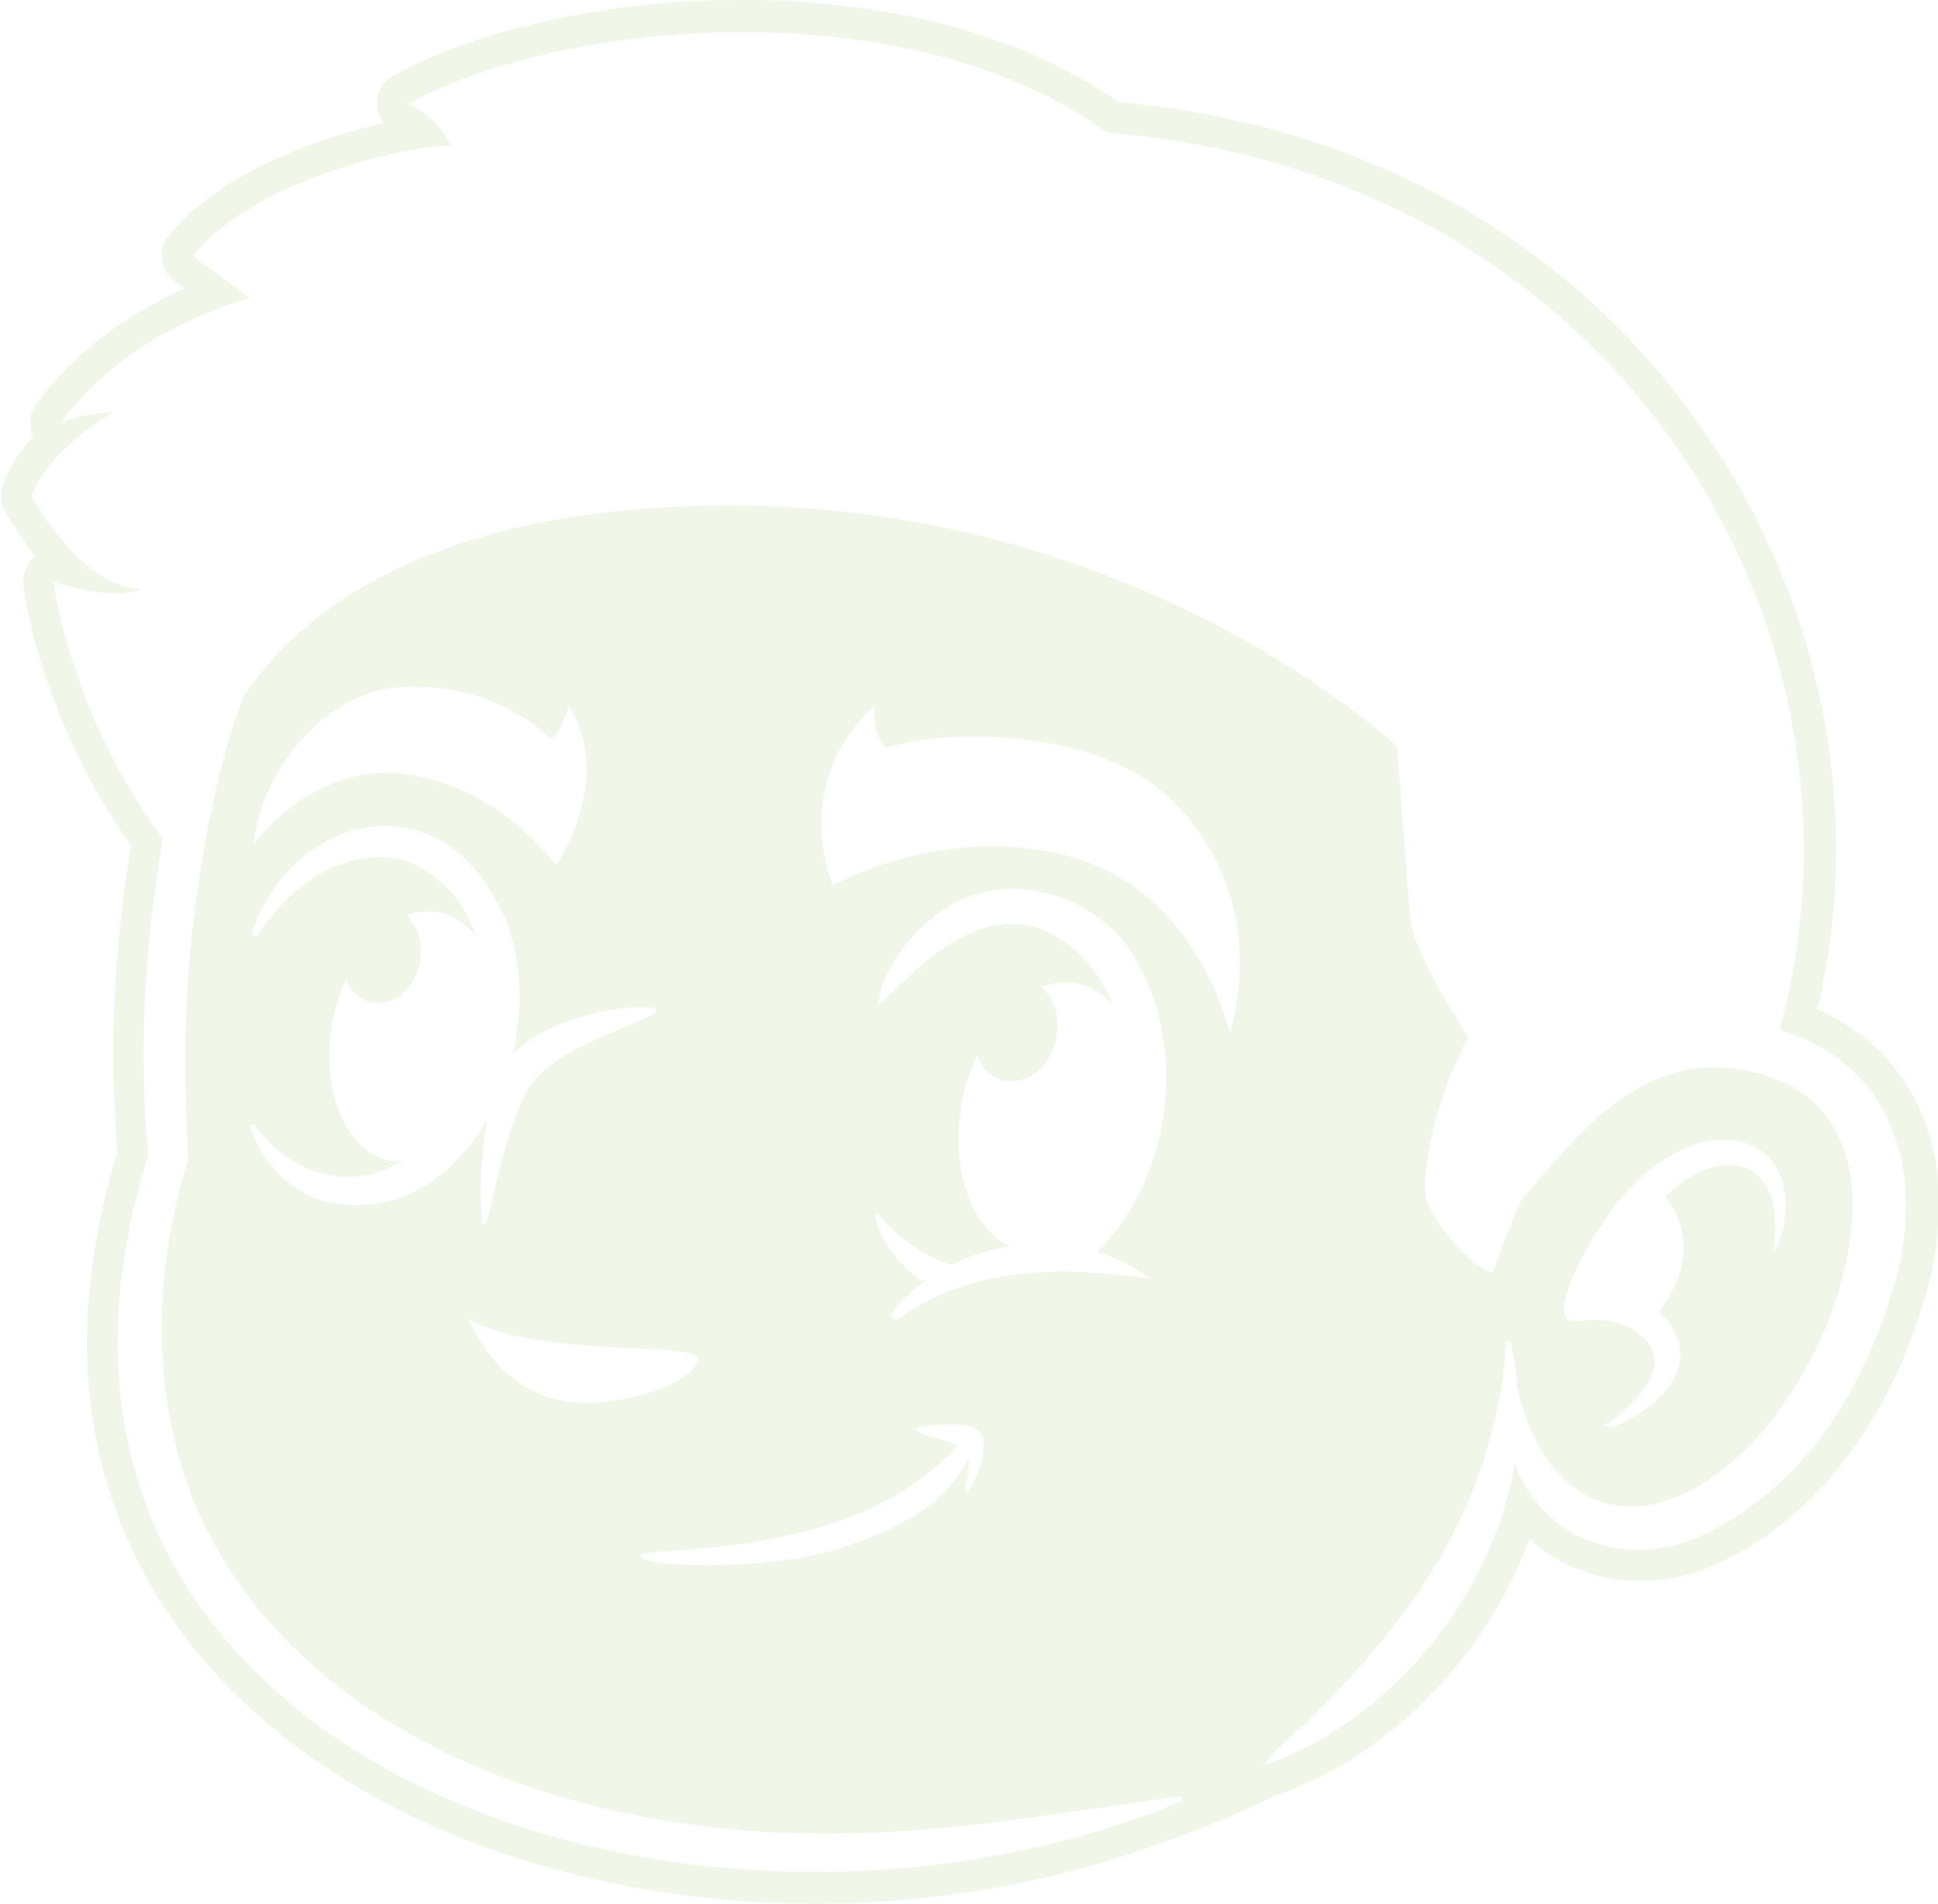
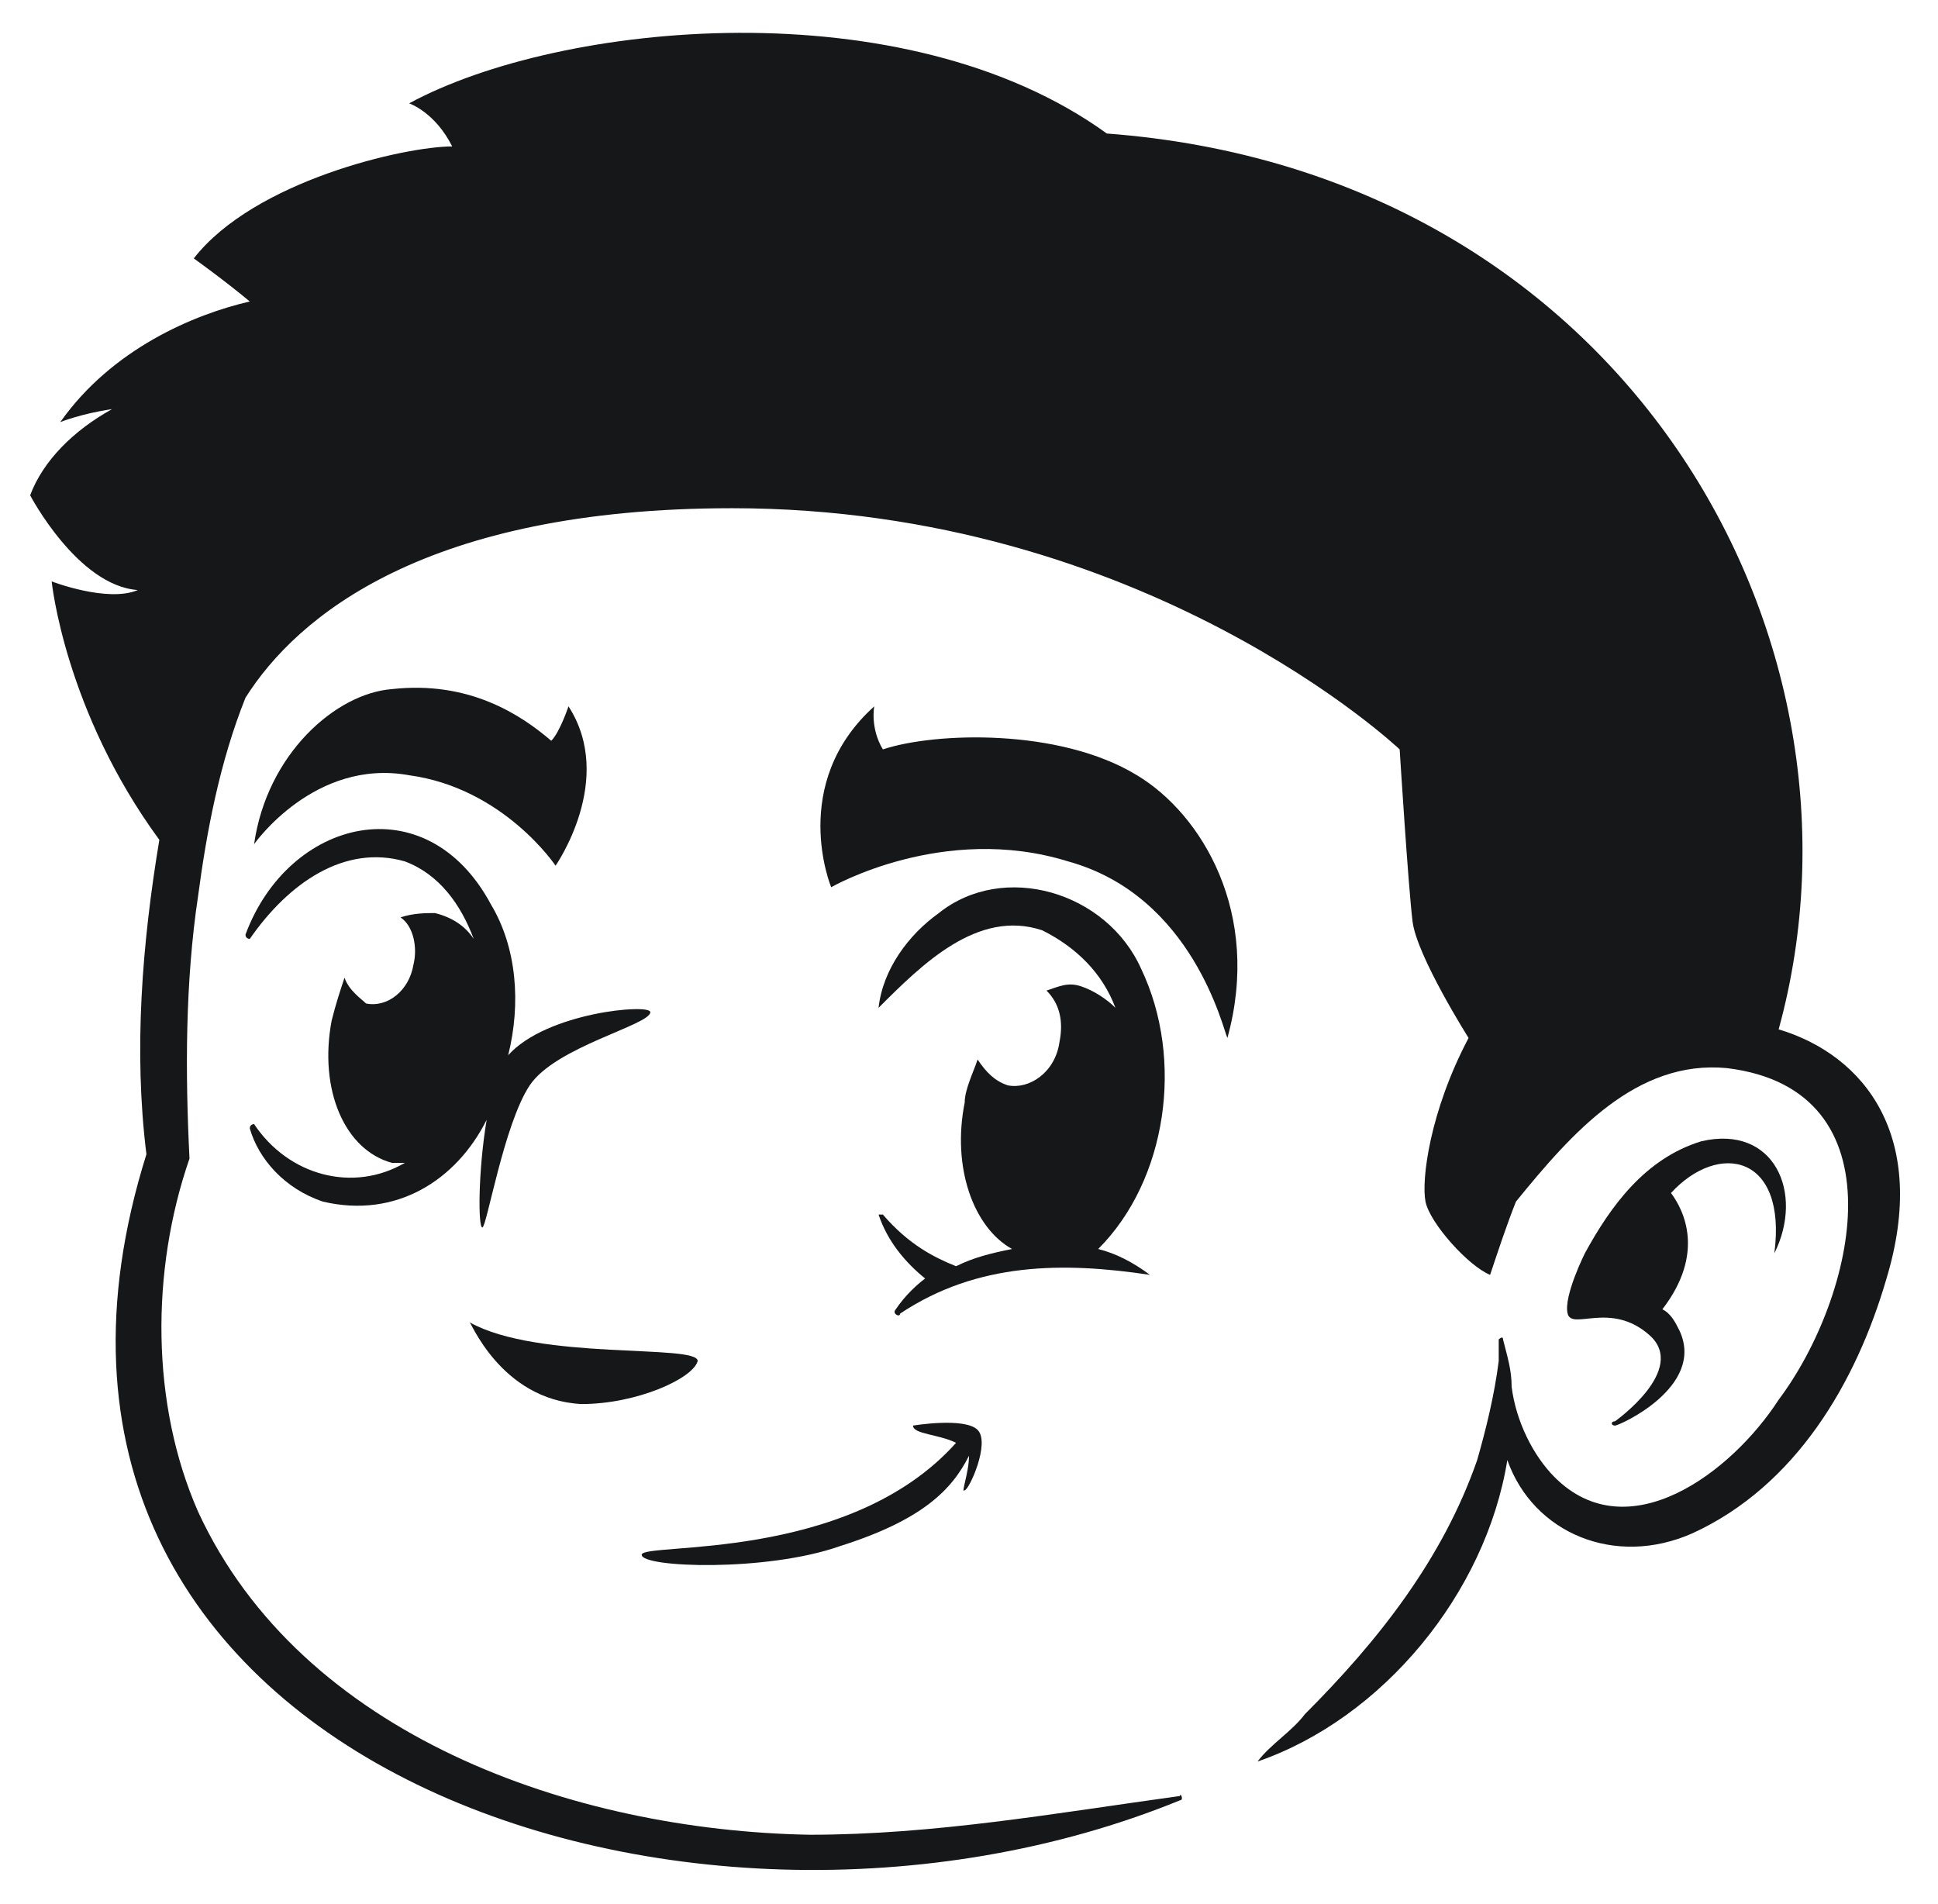
- <svg xmlns="http://www.w3.org/2000/svg" id="avatar" viewBox="0 0 44.97 44.17">
-   <defs>
-     <style>.cls-1{fill:#f0f6e8;}</style>
-   </defs>
-   <path class="cls-1" d="M42.17,23.44c1.08-4.62,.12-9.51-2.69-13.52-3.05-4.36-7.84-7.04-13.52-7.55C21.04-1.06,12.87-.32,9.12,1.76c-.25,.14-.39,.4-.37,.68,0,.15,.07,.3,.16,.42-1.63,.36-3.86,1.2-5,2.62-.13,.16-.18,.36-.15,.56s.14,.38,.31,.5c0,0,.08,.06,.22,.15-1.18,.53-2.48,1.37-3.45,2.69-.16,.22-.18,.51-.07,.75-.33,.36-.56,.73-.7,1.11-.07,.2-.06,.42,.04,.61,.06,.11,.31,.56,.71,1.05,0,0,0,0,0,0-.2,.16-.31,.41-.28,.66,.01,.13,.37,3.04,2.5,6.06-.41,2.45-.51,4.83-.31,7.09-1.95,6.39,.49,10.46,2.89,12.75,3.2,3.06,8.17,4.71,13.3,4.71,2.68,0,5.4-.45,7.94-1.38,.03,0,.1-.03,.13-.04,1.06-.38,1.92-.74,2.57-1.08,.02,0,.04-.01,.07-.02,2.63-.92,4.87-3.24,5.86-5.95,.3,.28,.64,.5,1.03,.67,1.02,.44,2.18,.42,3.28-.06,2.33-1.06,4.08-3.34,4.93-6.42,.91-3.57-.68-5.64-2.54-6.46Zm-13.63,.54s-.71-3.26-3.66-4.09c-2.95-.83-5.55,.65-5.55,.65,0,0-1.05-2.33,.98-4.18,0,0-.12,.51,.23,1,1.2-.41,4.09-.46,5.9,.63,1.51,.91,2.91,3.19,2.09,6Zm-1.86,5.69c-2-.28-4.08-.32-5.83,.93-.09,.08-.23-.05-.15-.14,.23-.31,.52-.57,.84-.79-.05,.02-.1,.03-.14,.06-.53-.37-.95-.9-1.1-1.51-.02-.05,.05-.08,.08-.04,.57,.64,1.14,1,1.69,1.17,.42-.21,.88-.35,1.35-.43-.91-.45-1.39-1.86-1.09-3.39,.07-.38,.19-.72,.34-1.04,.12,.3,.35,.53,.65,.59,.53,.1,1.06-.35,1.19-1,.09-.47-.05-.92-.34-1.18,.27-.1,.55-.13,.82-.08,.33,.06,.61,.25,.84,.5-.29-.75-.82-1.38-1.66-1.76-1.54-.53-2.8,.81-3.81,1.8,.1-.83,.69-1.64,1.41-2.16,1.56-1.19,3.94-.43,4.72,1.32,1.06,2.05,.61,4.91-1.03,6.53,.45,.14,.87,.33,1.23,.62Zm-4.22,4.18c-.4,.8-1.09,1.47-2.98,2.08-1.67,.53-4.61,.45-4.61,.17s4.82,.24,7.35-2.56c-.37-.19-.97-.22-.97-.41,0,0,1.18-.24,1.48,.09,.29,.33-.18,1.4-.31,1.42-.11,.02,.11-.46,.05-.79Zm-13.39-6.91c-1.05-.21-1.66-1.66-1.35-3.26,.07-.35,.18-.67,.31-.96,.11,.28,.33,.49,.61,.54,.49,.1,.99-.32,1.1-.93,.09-.44-.05-.85-.31-1.09,.25-.09,.51-.12,.76-.07,.34,.07,.63,.27,.86,.56-.27-.77-.78-1.42-1.61-1.75-1.39-.39-2.71,.53-3.45,1.71-.05,.08-.17,.01-.14-.07,.96-2.74,4.22-3.48,5.68-.7,.56,1,.65,2.32,.37,3.55,.89-1.02,3.32-1.25,3.32-1.03,0,.24-2.17,.76-2.85,1.67-.68,.91-.99,3.3-1.13,3.3-.1,0-.15-1.27,.07-2.45-.78,1.39-2.12,2.32-3.85,1.9-.82-.27-1.4-.96-1.65-1.69-.02-.07,.07-.11,.11-.06,.81,1.15,2.25,1.56,3.41,.83-.09,0-.18,0-.27-.01Zm-3.19-7.37c.29-2.11,1.96-3.48,3.22-3.61,1.77-.18,3.04,.56,3.7,1.2,.25-.21,.4-.8,.4-.8,1.08,1.77-.3,3.72-.3,3.72,0,0-1.25-1.78-3.42-2.11-2.17-.34-3.59,1.61-3.59,1.61Zm10.31,11.96c0,.45-1.32,1.03-2.66,1.02-1.95-.02-2.66-1.95-2.66-1.95,1.65,.94,5.32,.49,5.32,.94Zm27.79-1.82c-.68,2.46-2.1,4.83-4.53,5.94-1.81,.79-3.69,.02-4.3-1.69-.51,3.11-2.93,6-5.81,7,.25-.43,.75-.74,1.08-1.1,1.7-1.67,3.22-3.58,3.97-5.87,.24-.74,.43-1.52,.52-2.32,0-.05,0-.09,.01-.13,.01-.13,.03-.26,.03-.39,0-.05,.09-.07,.1-.01,.09,.35,.14,.71,.16,1.07,.2,.81,.52,1.58,1.05,2.08,1.72,1.67,4.11-.12,5.17-1.79,1.73-2.43,2.84-7.23-1.25-7.71-2.14-.26-3.58,1.51-4.89,3.08-.21,.47-.43,1.03-.65,1.67-.56-.18-1.4-1.2-1.54-1.73-.12-.47,.1-2.05,.97-3.75,0,0-1.27-1.91-1.34-2.74-.08-.83-.31-3.99-.31-3.99,0,0-5.9-5.6-15.46-5.6-7.08,0-10.07,2.57-11.31,4.43-.56,1.46-.86,3.06-1.08,4.6-.31,2.05-.31,4.13-.2,6.15-.84,2.62-.87,5.65,.23,8.17,2.38,5.25,8.7,7.39,14.16,7.46,2.87,.06,5.7-.45,8.59-.86,.07-.02,.11,.1,.04,.13-11.45,4.73-28.34-1.05-23.95-15-.23-2.47-.08-4.93,.34-7.35-2.2-2.98-2.54-5.97-2.54-5.97,0,0,1.3,.48,2.02,.18-1.39-.04-2.53-2.16-2.53-2.16,.28-.75,1.02-1.4,1.89-1.95-.76,.04-1.22,.26-1.22,.26,1.23-1.68,3.06-2.51,4.39-2.91-.64-.49-1.32-.97-1.32-.97,1.4-1.74,4.89-2.56,6-2.56-.37-.73-1-.97-1-.97C12.98,.47,21.03-.31,25.7,3.08c11.97,.96,18.13,11.67,15.59,20.82,2.02,.56,3.54,2.53,2.7,5.81Zm-5.34-1.94c.3,.37,.87,1.34-.15,2.67,.14,.12,.28,.28,.38,.5,.62,1.25-1.32,2.2-1.51,2.18-.19-.02-.16-.1-.05-.09,0,0,1.7-1.16,.84-1.97-.86-.81-1.74-.15-1.85-.55-.11-.4,.42-1.35,.42-1.35,.62-1.13,1.41-2.22,2.71-2.64,1.77-.44,2.43,1.16,1.74,2.55,0,.02-.03,0-.03,0,.36-2.25-1.21-2.57-2.5-1.3Z" />
+ <svg xmlns="http://www.w3.org/2000/svg" version="1.1" id="avatar" x="0px" y="0px" viewBox="0 0 45 44.2" style="enable-background:new 0 0 45 44.2;" xml:space="preserve">
+   <style type="text/css">
+ 	.st0{fill:#151718;}
+ </style>
+   <g>
+     <path class="st0" d="M22.4,34.6c0.1,0,0.6-1.1,0.3-1.4c-0.3-0.3-1.5-0.1-1.5-0.1c0,0.2,0.6,0.2,1,0.4c-2.5,2.8-7.3,2.3-7.3,2.6   c0,0.3,2.9,0.4,4.6-0.2c1.9-0.6,2.6-1.3,3-2.1h0C22.5,34.2,22.3,34.7,22.4,34.6z" />
+     <path class="st0" d="M5.9,26.1c0,0-0.1,0-0.1,0.1c0.2,0.7,0.8,1.4,1.7,1.7c1.7,0.4,3.1-0.5,3.8-1.9c-0.2,1.2-0.2,2.5-0.1,2.5   c0.1,0,0.5-2.4,1.1-3.3s2.8-1.4,2.8-1.7c0-0.2-2.4,0-3.3,1c0.3-1.2,0.2-2.5-0.4-3.5c-1.5-2.8-4.7-2-5.7,0.7c0,0.1,0.1,0.1,0.1,0.1   C6.7,20.5,8,19.6,9.4,20c0.8,0.3,1.3,1,1.6,1.8c-0.2-0.3-0.5-0.5-0.9-0.6c-0.2,0-0.5,0-0.8,0.1c0.3,0.2,0.4,0.7,0.3,1.1   c-0.1,0.6-0.6,1-1.1,0.9C8.4,23.2,8.1,23,8,22.7c-0.1,0.3-0.2,0.6-0.3,1c-0.3,1.6,0.3,3,1.4,3.3l0,0c0.1,0,0.2,0,0.3,0   C8.2,27.7,6.7,27.3,5.9,26.1z" />
+     <path class="st0" d="M26.5,22.5c-0.8-1.8-3.2-2.5-4.7-1.3c-0.7,0.5-1.3,1.3-1.4,2.2c1-1,2.3-2.3,3.8-1.8c0.8,0.4,1.4,1,1.7,1.8   c-0.2-0.2-0.5-0.4-0.8-0.5c-0.3-0.1-0.5,0-0.8,0.1c0.3,0.3,0.4,0.7,0.3,1.2c-0.1,0.7-0.7,1.1-1.2,1c-0.3-0.1-0.5-0.3-0.7-0.6   c-0.1,0.3-0.3,0.7-0.3,1c-0.3,1.5,0.2,2.9,1.1,3.4c-0.5,0.1-0.9,0.2-1.3,0.4c-0.5-0.2-1.1-0.5-1.7-1.2c0,0-0.1,0-0.1,0   c0.2,0.6,0.6,1.1,1.1,1.5c0,0,0.1,0,0.1-0.1c-0.3,0.2-0.6,0.5-0.8,0.8c-0.1,0.1,0.1,0.2,0.1,0.1c1.8-1.2,3.8-1.2,5.8-0.9h0   c-0.4-0.3-0.8-0.5-1.2-0.6C27.1,27.4,27.5,24.6,26.5,22.5z" />
+     <path class="st0" d="M41.3,23.9C43.8,14.8,37.7,4,25.7,3.1C21-0.3,13,0.5,9.5,2.4c0,0,0.6,0.2,1,1c-1.1,0-4.6,0.8-6,2.6   c0,0,0.7,0.5,1.3,1C4.5,7.3,2.6,8.1,1.4,9.8c0,0,0.5-0.2,1.2-0.3c-0.9,0.5-1.6,1.2-1.9,2c0,0,1.1,2.1,2.5,2.2c-0.7,0.3-2-0.2-2-0.2   s0.3,3,2.5,6c-0.4,2.4-0.6,4.9-0.3,7.3c-4.4,14,12.5,19.7,24,15c0.1,0,0-0.2,0-0.1c-2.9,0.4-5.7,0.9-8.6,0.9   C13.3,42.5,7,40.3,4.6,35.1c-1.1-2.5-1.1-5.6-0.2-8.2c-0.1-2-0.1-4.1,0.2-6.1c0.2-1.5,0.5-3.1,1.1-4.6c1.2-1.9,4.2-4.4,11.3-4.4   c9.6,0,15.5,5.6,15.5,5.6s0.2,3.2,0.3,4c0.1,0.8,1.3,2.7,1.3,2.7c-0.9,1.7-1.1,3.3-1,3.8c0.1,0.5,1,1.5,1.5,1.7   c0.2-0.6,0.4-1.2,0.6-1.7c1.3-1.6,2.8-3.3,4.9-3.1c4.1,0.5,3,5.3,1.2,7.7c-1.1,1.7-3.5,3.5-5.2,1.8c-0.5-0.5-0.9-1.3-1-2.1   c0-0.4-0.1-0.7-0.2-1.1c0-0.1-0.1,0-0.1,0c0,0.1,0,0.3,0,0.4c0,0,0,0.1,0,0.1c-0.1,0.8-0.3,1.6-0.5,2.3c-0.8,2.3-2.3,4.2-4,5.9   c-0.3,0.4-0.8,0.7-1.1,1.1c2.9-1,5.3-3.9,5.8-7c0.6,1.7,2.5,2.5,4.3,1.7c2.4-1.1,3.8-3.5,4.5-5.9h0C44.8,26.4,43.3,24.5,41.3,23.9z   " />
+     <path class="st0" d="M13.5,32.6c1.3,0,2.6-0.6,2.7-1c0-0.4-3.7,0-5.3-0.9C10.9,30.6,11.6,32.5,13.5,32.6z" />
+     <path class="st0" d="M9.5,18c2.2,0.3,3.4,2.1,3.4,2.1s1.4-2,0.3-3.7c0,0-0.2,0.6-0.4,0.8c-0.7-0.6-1.9-1.4-3.7-1.2   c-1.3,0.1-2.9,1.5-3.2,3.6l0,0C5.9,19.6,7.3,17.6,9.5,18z" />
+     <path class="st0" d="M41.2,29.1c0.7-1.4,0-3-1.7-2.6c-1.3,0.4-2.1,1.5-2.7,2.6c0,0-0.5,1-0.4,1.4c0.1,0.4,1-0.3,1.9,0.5   c0.9,0.8-0.8,2-0.8,2c-0.1,0-0.1,0.1,0,0.1s2.1-0.9,1.5-2.2c-0.1-0.2-0.2-0.4-0.4-0.5c1-1.3,0.5-2.3,0.2-2.7   C39.9,26.5,41.5,26.8,41.2,29.1C41.1,29.1,41.2,29.1,41.2,29.1z" />
+     <path class="st0" d="M26.4,18c-1.8-1.1-4.7-1-5.9-0.6c-0.3-0.5-0.2-1-0.2-1c-2,1.8-1,4.2-1,4.2s2.6-1.5,5.5-0.6   c2.9,0.8,3.6,3.9,3.7,4.1C29.3,21.2,27.9,18.9,26.4,18z" />
+   </g>
</svg>
